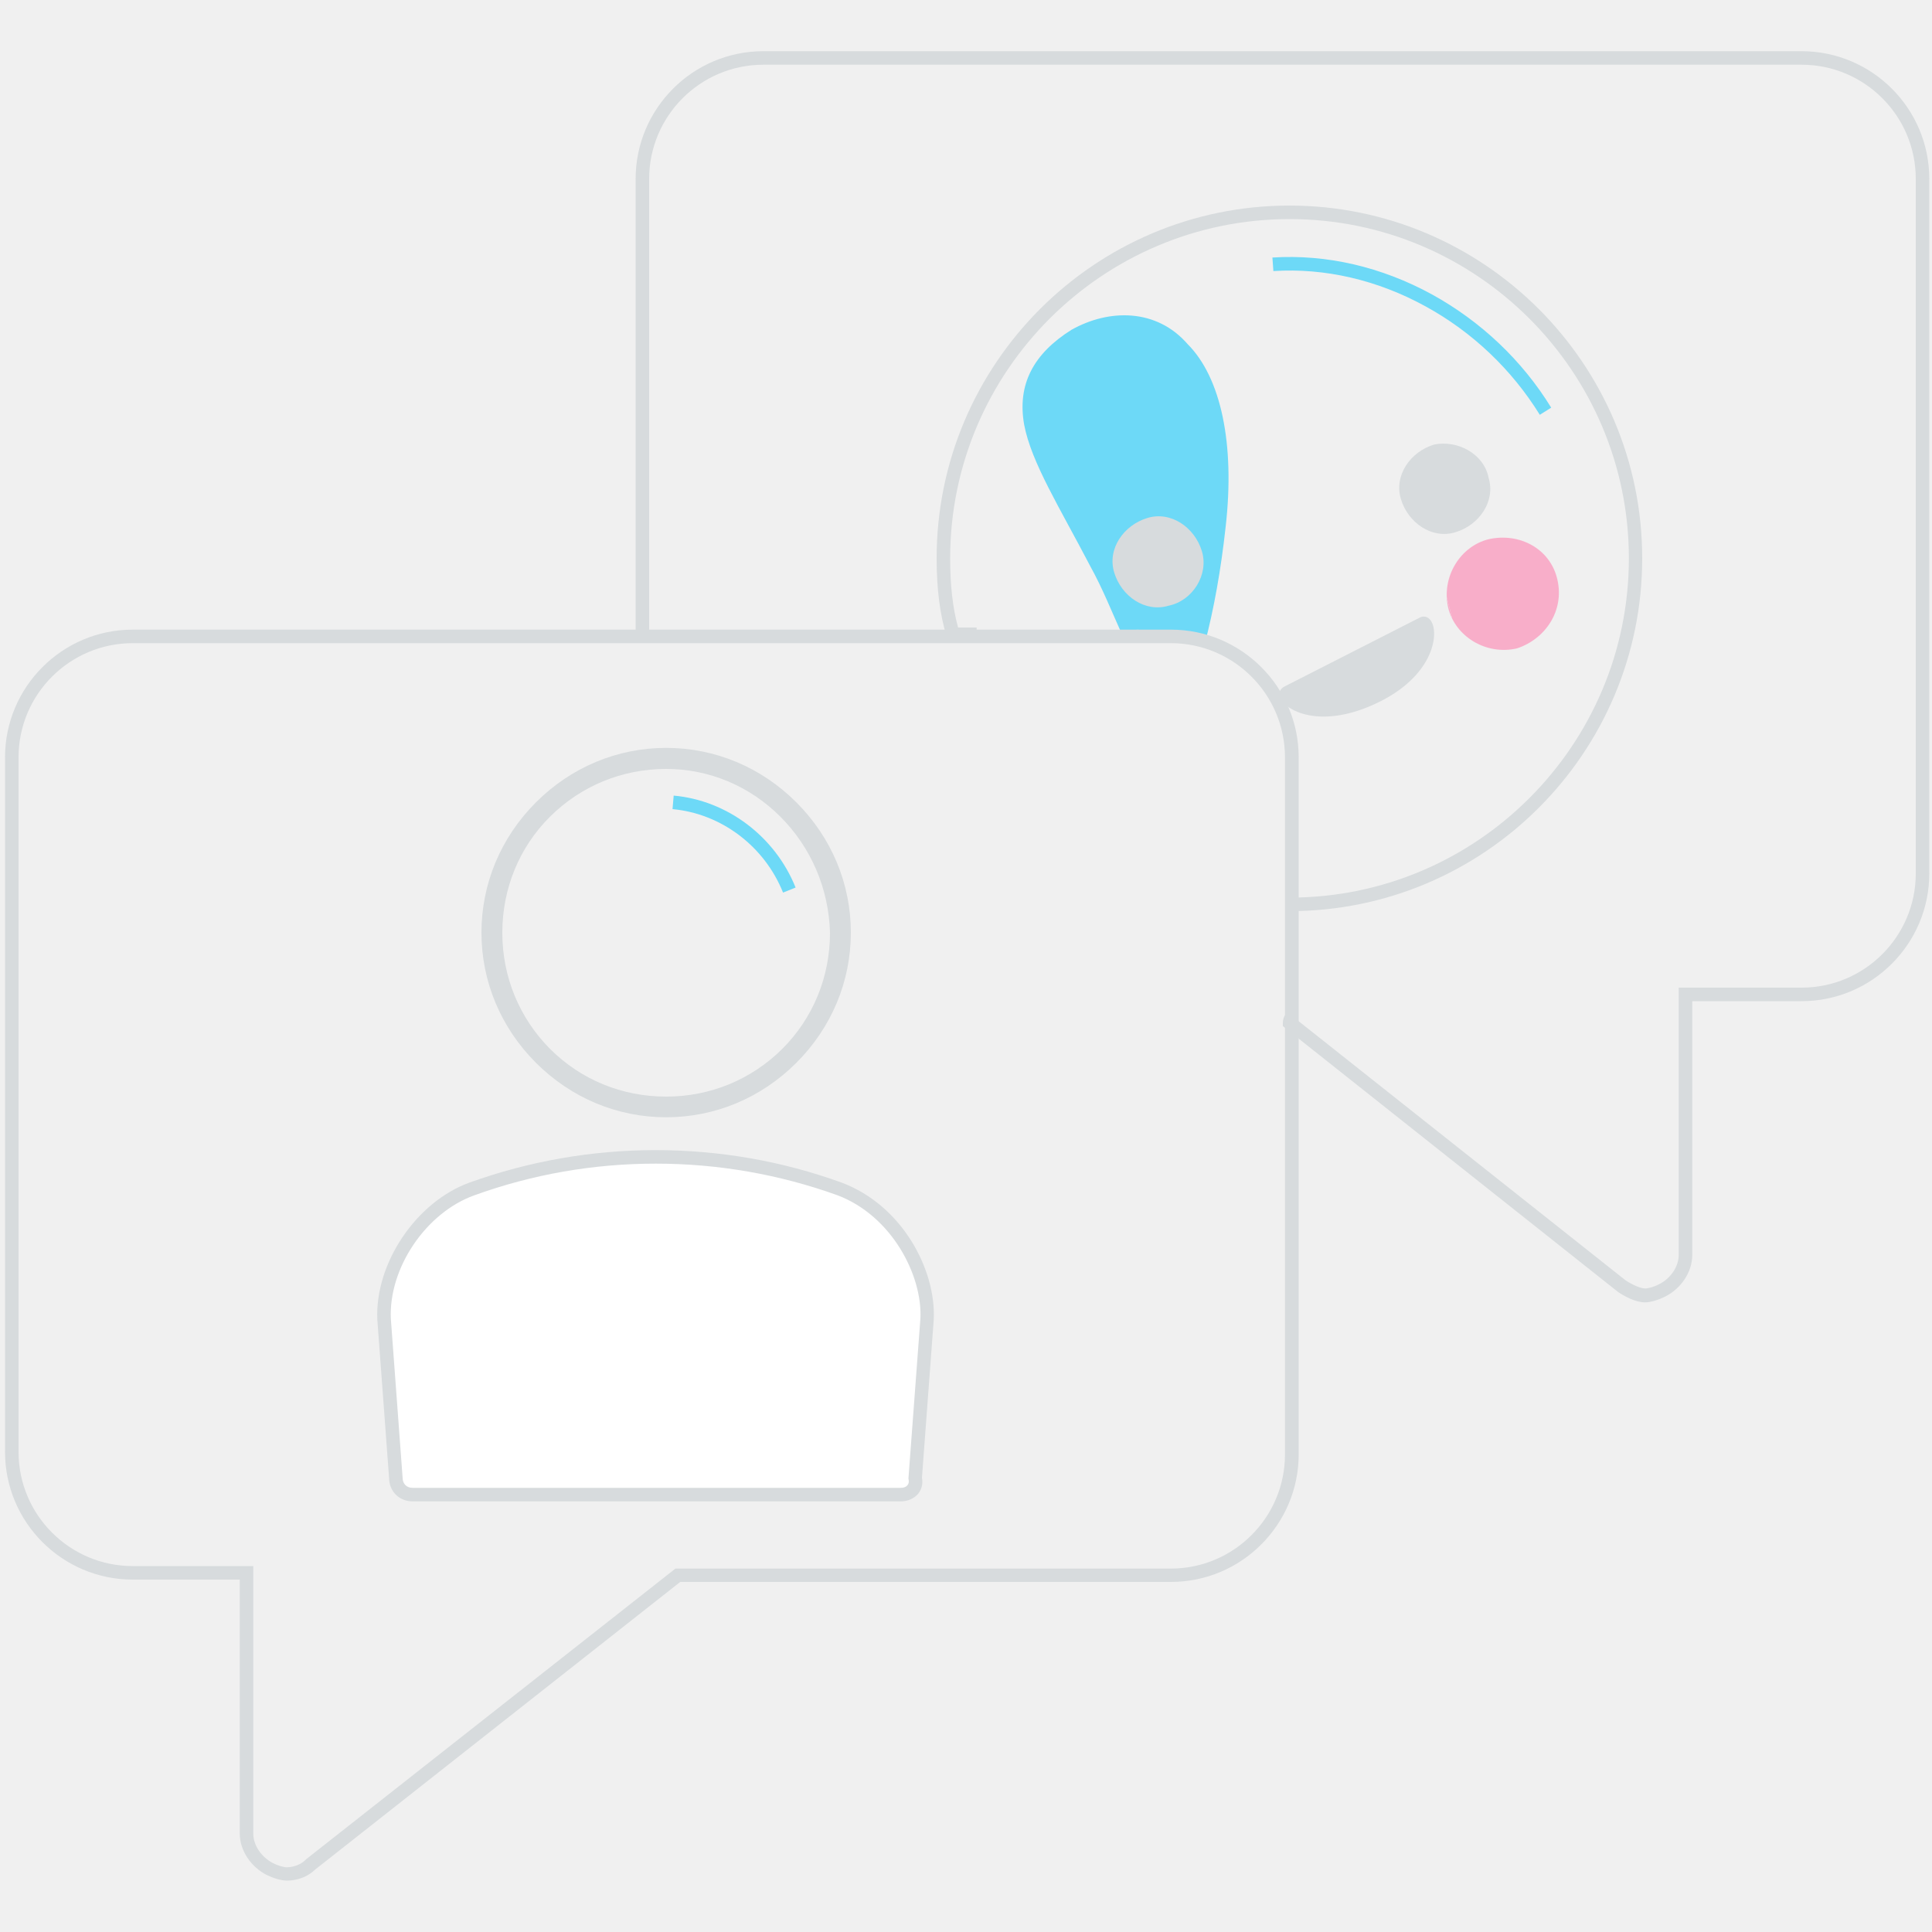
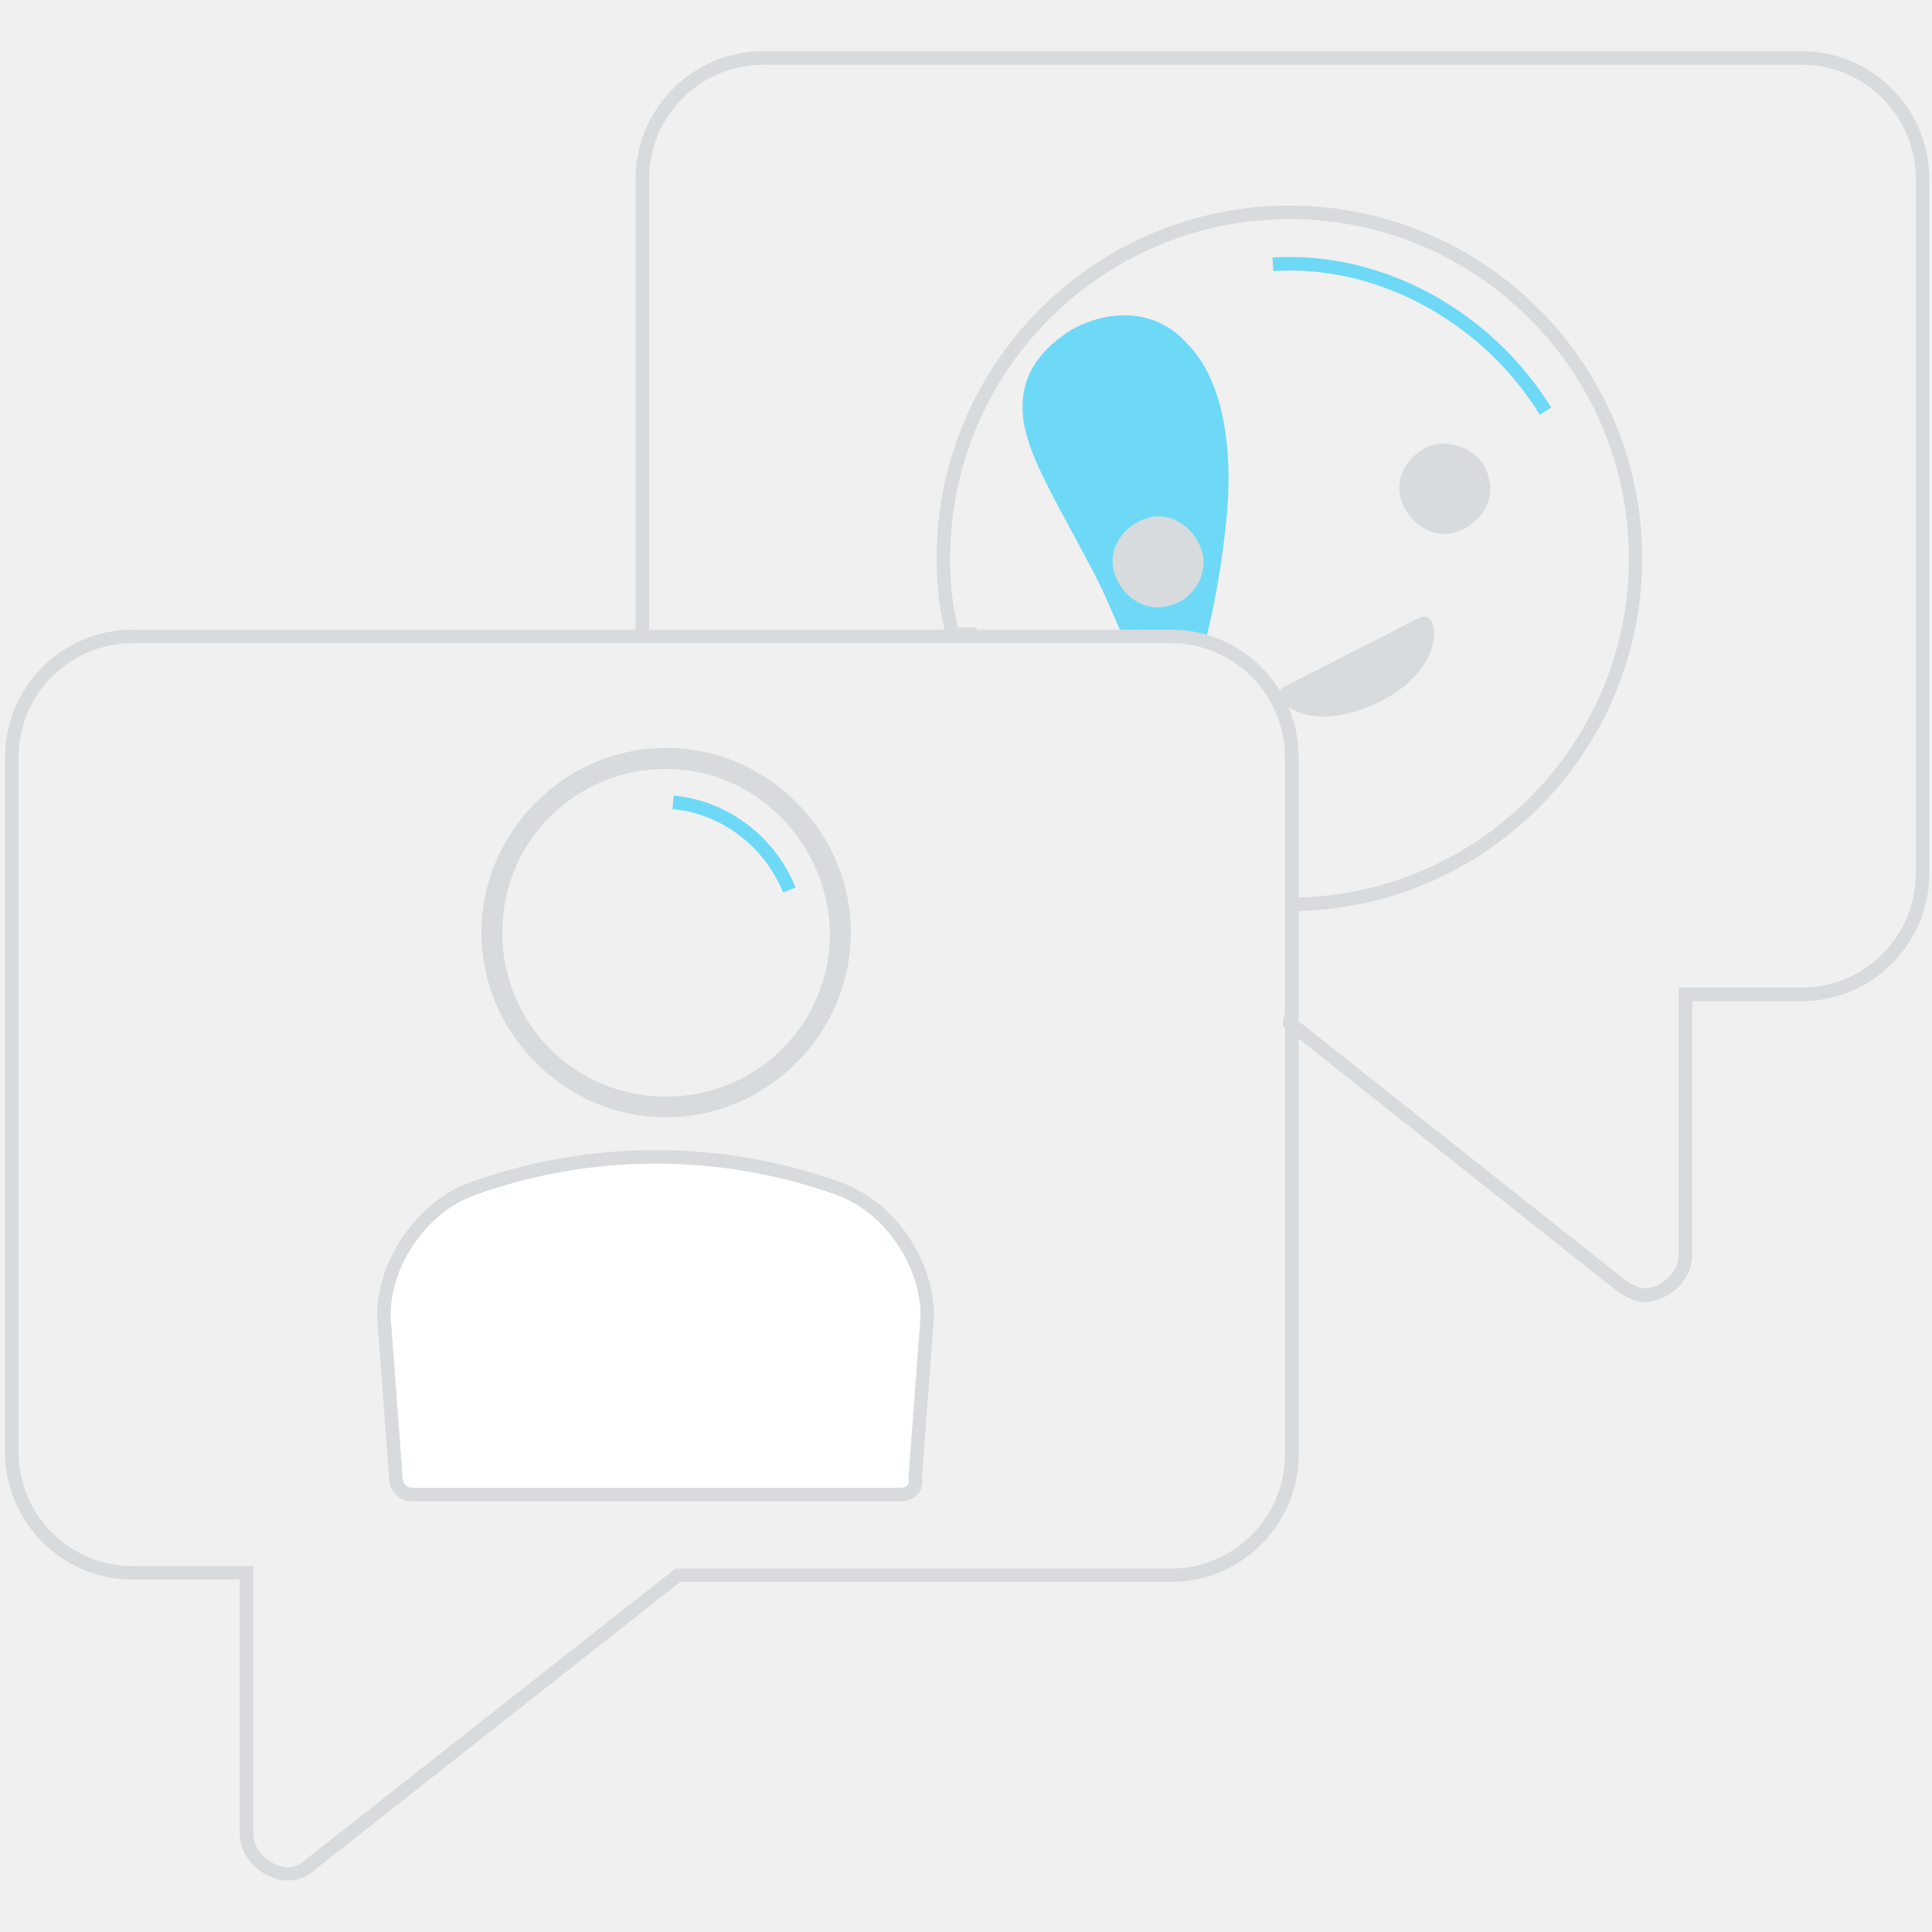
- <svg xmlns="http://www.w3.org/2000/svg" xmlns:xlink="http://www.w3.org/1999/xlink" version="1.1" id="Calque_1" x="0px" y="0px" viewBox="0 0 1000 1000" enable-background="new 0 0 1000 1000" xml:space="preserve">
+ <svg xmlns="http://www.w3.org/2000/svg" version="1.1" id="Calque_1" x="0px" y="0px" viewBox="0 0 1000 1000" enable-background="new 0 0 1000 1000" xml:space="preserve">
  <g>
    <g>
      <g>
-         <path fill="#D7DBDD" d="M344.8,578.3c-25.3,0-49.2-10-67.4-28.2c-18.2-18.2-28.2-42.1-28.2-67.4s10-49.2,28.2-67.4     c18.2-18.2,42.1-28.2,67.4-28.2s49.2,10,67.4,28.2c18.2,18.2,28.2,42.1,28.2,67.4s-10,49.2-28.2,67.4     C394,568.3,370.1,578.3,344.8,578.3z M344.8,398c-22.8,0-44.1,8.8-60.1,24.7s-24.7,37.3-24.7,60.1c0,22.8,8.8,44.1,24.7,60.1     c16,16,37.3,24.7,60.1,24.7s44.1-8.8,60.1-24.7c16-16,24.7-37.3,24.7-60.1c-0.6-22.7-9.7-44.1-25.7-60.1     C388,406.8,367,398,344.8,398z" />
+         <path fill="#D7DBDD" d="M344.8,578.3c-25.3,0-49.2-10-67.4-28.2c-18.2-18.2-28.2-42.1-28.2-67.4s10-49.2,28.2-67.4     c18.2-18.2,42.1-28.2,67.4-28.2s49.2,10,67.4,28.2c18.2,18.2,28.2,42.1,28.2,67.4s-10,49.2-28.2,67.4     C394,568.3,370.1,578.3,344.8,578.3z M344.8,398c-22.8,0-44.1,8.8-60.1,24.7S260,460,260,482.8c0,22.8,8.8,44.1,24.7,60.1     c16,16,37.3,24.7,60.1,24.7s44.1-8.8,60.1-24.7c16-16,24.7-37.3,24.7-60.1c-0.6-22.7-9.7-44.1-25.7-60.1     C388,406.8,367,398,344.8,398z" />
      </g>
    </g>
  </g>
  <g>
    <g>
      <path fill="#6DD9F7" d="M600,418.6C600,419.8,600,419.8,600,418.6C600,419.8,600,419.8,600,418.6z" />
    </g>
    <g>
      <path fill="#6DD9F7" d="M614.7,178.1c-16-18.4-40.5-18.4-60.1-7.4c-19.6,12.3-28.2,28.2-24.5,49.1c3.7,19.6,18.4,42.9,34.4,73.6    c6.1,11,11,23.3,16,34.4c12.3-6.1,28.2,4.9,42.9,6.1c4.9-18.4,8.6-39.3,11-61.3C639.3,229.6,631.9,195.3,614.7,178.1z" />
    </g>
  </g>
  <g>
-     <path fill="#D7DBDD" d="M667.5,471.6v-7c96.8,0,175.6-78.8,175.6-175.6s-78.8-175.6-175.6-175.6S491.8,192.1,491.8,289   c0,13.9,1.3,25.6,4.1,35.8h9.6v7h-14.9l-0.7-2.5c-3.4-11.3-5.1-24.5-5.1-40.3c0-100.7,81.9-182.6,182.6-182.6   c100.7,0,182.6,81.9,182.6,182.6S768.2,471.6,667.5,471.6z" />
+     <path fill="#D7DBDD" d="M667.5,471.6v-7c96.8,0,175.6-78.8,175.6-175.6s-78.8-175.6-175.6-175.6S491.8,192.1,491.8,289   c0,13.9,1.3,25.6,4.1,35.8h9.6v7h-14.9l-0.7-2.5c-3.4-11.3-5.1-24.5-5.1-40.3c0-100.7,81.9-182.6,182.6-182.6S850,188.3,850,289   S768.2,471.6,667.5,471.6z" />
  </g>
  <g>
    <path fill="#ED9E6E" d="M559.5,416.6L559.5,416.6L559.5,416.6L559.5,416.6" />
  </g>
  <g>
    <path fill="#ED9E6E" d="M857.7,342.9L857.7,342.9v-1.2C857.7,341.7,857.7,341.7,857.7,342.9" />
  </g>
  <g>
    <path fill="#D7DBDD" d="M742.3,230.1c-12.3,3.7-20.9,16-17.2,28.2c3.7,12.3,16,20.9,28.2,17.2c12.3-3.7,20.9-16,17.2-28.2   C768.1,235,754.6,227.6,742.3,230.1" />
  </g>
  <g>
    <path fill="#D7DBDD" d="M712.9,363.8c-28.2,13.5-46.6,4.9-50.3-2.5c-1.2-2.5,0-4.9,2.5-6.1l69.9-35.6c2.5-1.2,4.9,0,6.1,2.5   C744.8,329.4,741.1,350.3,712.9,363.8z" />
  </g>
  <g>
    <path fill="#6DD9F7" d="M797,214.7c-14.4-23.3-34.8-42.8-59.1-56.1c-24.9-13.7-52.1-20-78.8-18.3l-0.5-7   c27.9-1.8,56.5,4.8,82.6,19.1c25.4,14,46.7,34.2,61.7,58.6L797,214.7z" />
  </g>
-   <g opacity="0.56" enable-background="new    ">
-     <g>
-       <defs>
-         <path id="SVGID_1_" d="M806.1,300c3.7,16-6.1,30.7-20.9,35.6c-16,3.7-31.9-6.1-35.6-20.9c-3.7-16,6.1-31.9,20.9-35.6     C786.5,275.5,802.5,284,806.1,300" />
-       </defs>
-       <clipPath id="SVGID_2_">
-         <use xlink:href="#SVGID_1_" overflow="visible" />
-       </clipPath>
-       <polygon clip-path="url(#SVGID_2_)" fill="#FF7BAC" points="746,297.6 756.4,339.3 746,339.3   " />
-       <polygon clip-path="url(#SVGID_2_)" fill="#FF7BAC" points="800.3,275.5 809.8,313.5 809.8,339.3 756.4,339.3 746,297.6     746,275.5   " />
-       <polygon clip-path="url(#SVGID_2_)" fill="#FF7BAC" points="809.8,313.5 800.3,275.5 809.8,275.5   " />
-     </g>
-   </g>
  <g>
    <path fill="#D7DBDD" d="M622.1,285.3c-3.7-12.3-16-20.9-28.2-17.2c-12.3,3.7-20.9,16-17.2,28.2c3.7,12.3,16,20.9,28.2,17.2   C617.2,311,625.8,297.5,622.1,285.3" />
  </g>
  <g>
    <g>
      <g>
-         <path fill="#D7DBDD" d="M148.5,973.4c-3.1,0-7.3-1.4-10.2-2.8c-8.5-4.2-14.2-12.9-14.2-21.5V817.6H68.7     c-36.4,0-66.1-29.6-66.1-66.1V392c0-36.4,29.6-66.1,66.1-66.1h537.4c36.4,0,66.1,29.6,66.1,66.1v360.7     c0,36.4-29.6,66.1-66.1,66.1h-254L163.1,967.7C157.7,972.9,151.1,973.4,148.5,973.4z M68.7,332.9c-32.6,0-59.1,26.5-59.1,59.1     v359.5c0,32.6,26.5,59.1,59.1,59.1h62.4v138.5c0,6,4.2,12.2,10.3,15.3c2.3,1.2,5.4,2.1,7,2.1c1.4,0,6.2-0.3,9.8-3.9l0.3-0.3     l191.1-150.4h256.4c32.6,0,59.1-26.5,59.1-59.1V392c0-32.6-26.5-59.1-59.1-59.1H68.7z" />
+         <path fill="#D7DBDD" d="M148.5,973.4c-3.1,0-7.3-1.4-10.2-2.8c-8.5-4.2-14.2-12.9-14.2-21.5V817.6H68.7     c-36.4,0-66.1-29.6-66.1-66.1V392c0-36.4,29.6-66.1,66.1-66.1h537.4c36.4,0,66.1,29.6,66.1,66.1v360.7     c0,36.4-29.6,66.1-66.1,66.1h-254l-189,148.9C157.7,972.9,151.1,973.4,148.5,973.4z M68.7,332.9c-32.6,0-59.1,26.5-59.1,59.1     v359.5c0,32.6,26.5,59.1,59.1,59.1h62.4v138.5c0,6,4.2,12.2,10.3,15.3c2.3,1.2,5.4,2.1,7,2.1c1.4,0,6.2-0.3,9.8-3.9l0.3-0.3     l191.1-150.4H606c32.6,0,59.1-26.5,59.1-59.1V392c0-32.6-26.5-59.1-59.1-59.1H68.7z" />
      </g>
    </g>
    <g>
      <g>
-         <path fill="#D7DBDD" d="M851.5,674.1c-5.2,0-11.1-3.4-14.2-5.5l-0.2-0.2L664,531.1v-1.7c0-3.5,2.5-7.2,7.2-7.2v5.6l170.2,134.9     c4,2.6,7.9,4.2,10.2,4.2c1.6,0,4.7-0.9,7-2.1c6.2-3.1,10.3-9.2,10.3-15.3V511.2h63.6c32.6,0,59.1-26.5,59.1-59.1V92.6     c0-32.6-26.5-59.1-59.1-59.1H395.1c-32.6,0-59.1,26.5-59.1,59.1v236.8h-7V92.6c0-36.4,29.6-66.1,66.1-66.1h537.4     c36.4,0,66.1,29.6,66.1,66.1v359.5c0,36.4-29.6,66.1-66.1,66.1h-56.6v131.5c0,8.6-5.7,17.3-14.2,21.5     C858.9,672.6,854.6,674.1,851.5,674.1z" />
+         <path fill="#D7DBDD" d="M851.5,674.1c-5.2,0-11.1-3.4-14.2-5.5l-0.2-0.2L664,531.1v-1.7c0-3.5,2.5-7.2,7.2-7.2v5.6l170.2,134.9     c4,2.6,7.9,4.2,10.2,4.2c1.6,0,4.7-0.9,7-2.1c6.2-3.1,10.3-9.2,10.3-15.3V511.2h63.6c32.6,0,59.1-26.5,59.1-59.1V92.6     c0-32.6-26.5-59.1-59.1-59.1H395.1C362.5,33.5,336,60,336,92.6v236.8h-7V92.6c0-36.4,29.6-66.1,66.1-66.1h537.4     c36.4,0,66.1,29.6,66.1,66.1v359.5c0,36.4-29.6,66.1-66.1,66.1h-56.6v131.5c0,8.6-5.7,17.3-14.2,21.5     C858.9,672.6,854.6,674.1,851.5,674.1z" />
      </g>
      <g>
        <path fill="none" stroke="#D7DBDD" stroke-width="7" stroke-miterlimit="10" d="M662.6,525.8" />
      </g>
    </g>
  </g>
  <g>
    <g>
      <g>
        <path fill="#FFFFFF" d="M466.3,773.6H213.5c-4.9,0-8.6-3.7-8.6-8.6l-6.1-82.2c-1.2-27,18.4-57.7,45.4-67.5     c61.3-22.1,128.8-22.1,190.2,0c29.4,11,46.6,42.9,45.4,67.5l-6.1,82.2C474.8,769.9,471.2,773.6,466.3,773.6L466.3,773.6z" />
-         <path fill="#D7DBDD" d="M466.3,777.1H213.5c-6.8,0-12-5.1-12.1-11.9l-6.1-82.2c-1.3-29.1,20.1-60.9,47.7-70.9     c30.9-11.1,63.3-16.8,96.3-16.8c33,0,65.4,5.6,96.3,16.8c31.5,11.8,49,45.3,47.7,71l-6.1,81.8c0.6,3-0.1,5.9-1.9,8.2     C473.2,775.6,469.9,777.1,466.3,777.1z M202.3,682.6l6.1,82.4c0,3,2.1,5.1,5.1,5.1h252.8c1.5,0,2.8-0.5,3.5-1.5     c0.6-0.7,0.7-1.7,0.5-2.8l-0.1-0.5l6.2-82.8c1.1-22.5-15-53.4-43.1-63.9c-30.1-10.8-61.7-16.3-93.9-16.3     c-32.2,0-63.8,5.5-93.9,16.4C220.4,627.7,201.1,656.4,202.3,682.6z" />
+         <path fill="#D7DBDD" d="M466.3,777.1H213.5c-6.8,0-12-5.1-12.1-11.9l-6.1-82.2c-1.3-29.1,20.1-60.9,47.7-70.9     c30.9-11.1,63.3-16.8,96.3-16.8s65.4,5.6,96.3,16.8c31.5,11.8,49,45.3,47.7,71l-6.1,81.8c0.6,3-0.1,5.9-1.9,8.2     C473.2,775.6,469.9,777.1,466.3,777.1z M202.3,682.6l6.1,82.4c0,3,2.1,5.1,5.1,5.1h252.8c1.5,0,2.8-0.5,3.5-1.5     c0.6-0.7,0.7-1.7,0.5-2.8l-0.1-0.5l6.2-82.8c1.1-22.5-15-53.4-43.1-63.9c-30.1-10.8-61.7-16.3-93.9-16.3s-63.8,5.5-93.9,16.4     C220.4,627.7,201.1,656.4,202.3,682.6z" />
      </g>
    </g>
  </g>
  <g>
    <path fill="#6DD9F7" d="M405.3,462c-9.6-24-32-40.9-57.2-43.2l0.6-7c27.8,2.5,52.5,21.2,63.1,47.6L405.3,462z" />
  </g>
</svg>
